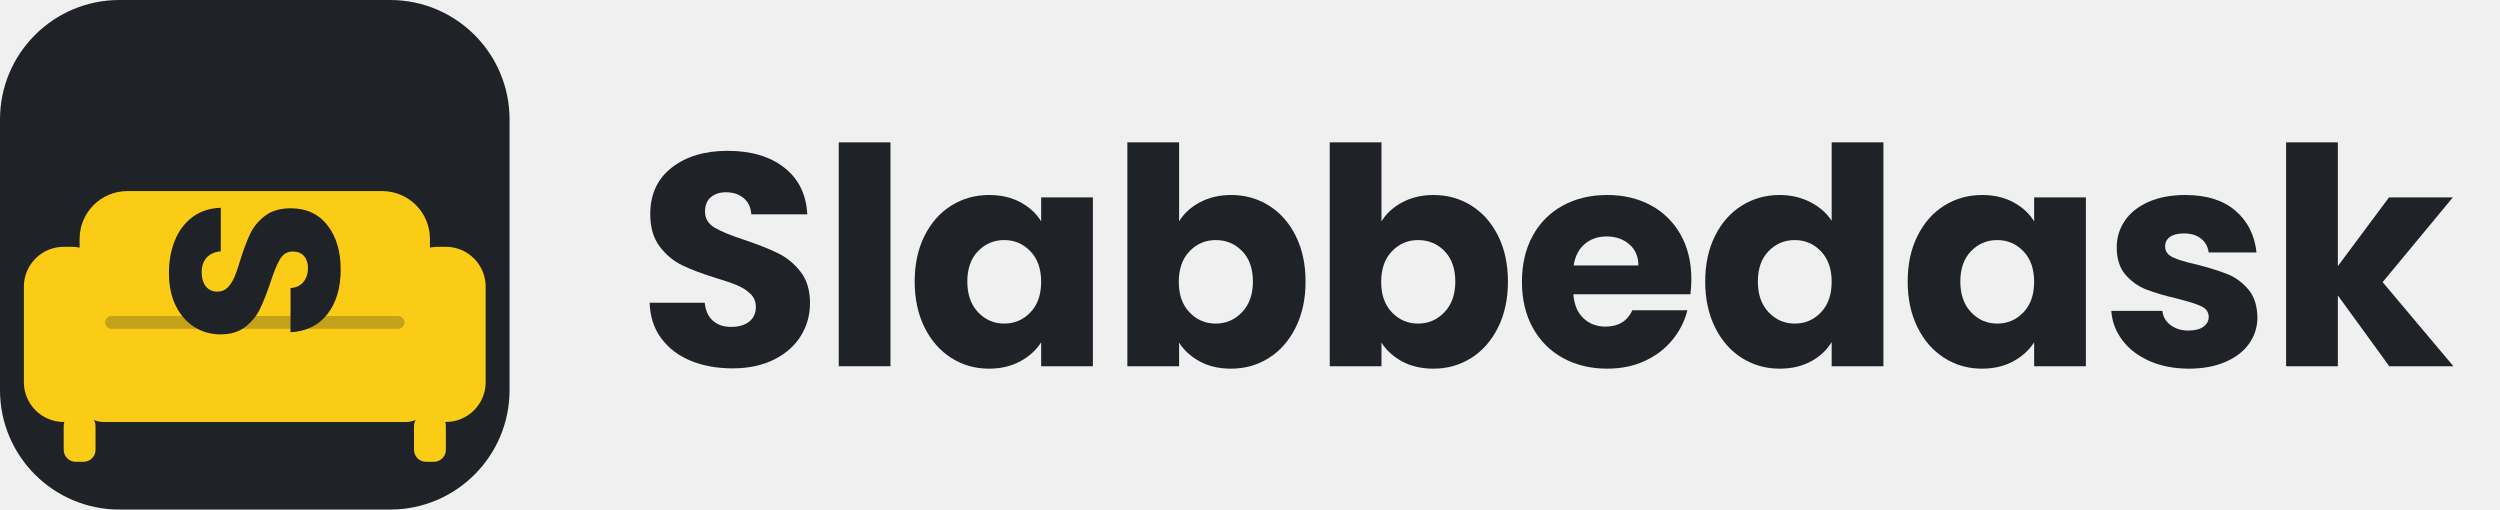
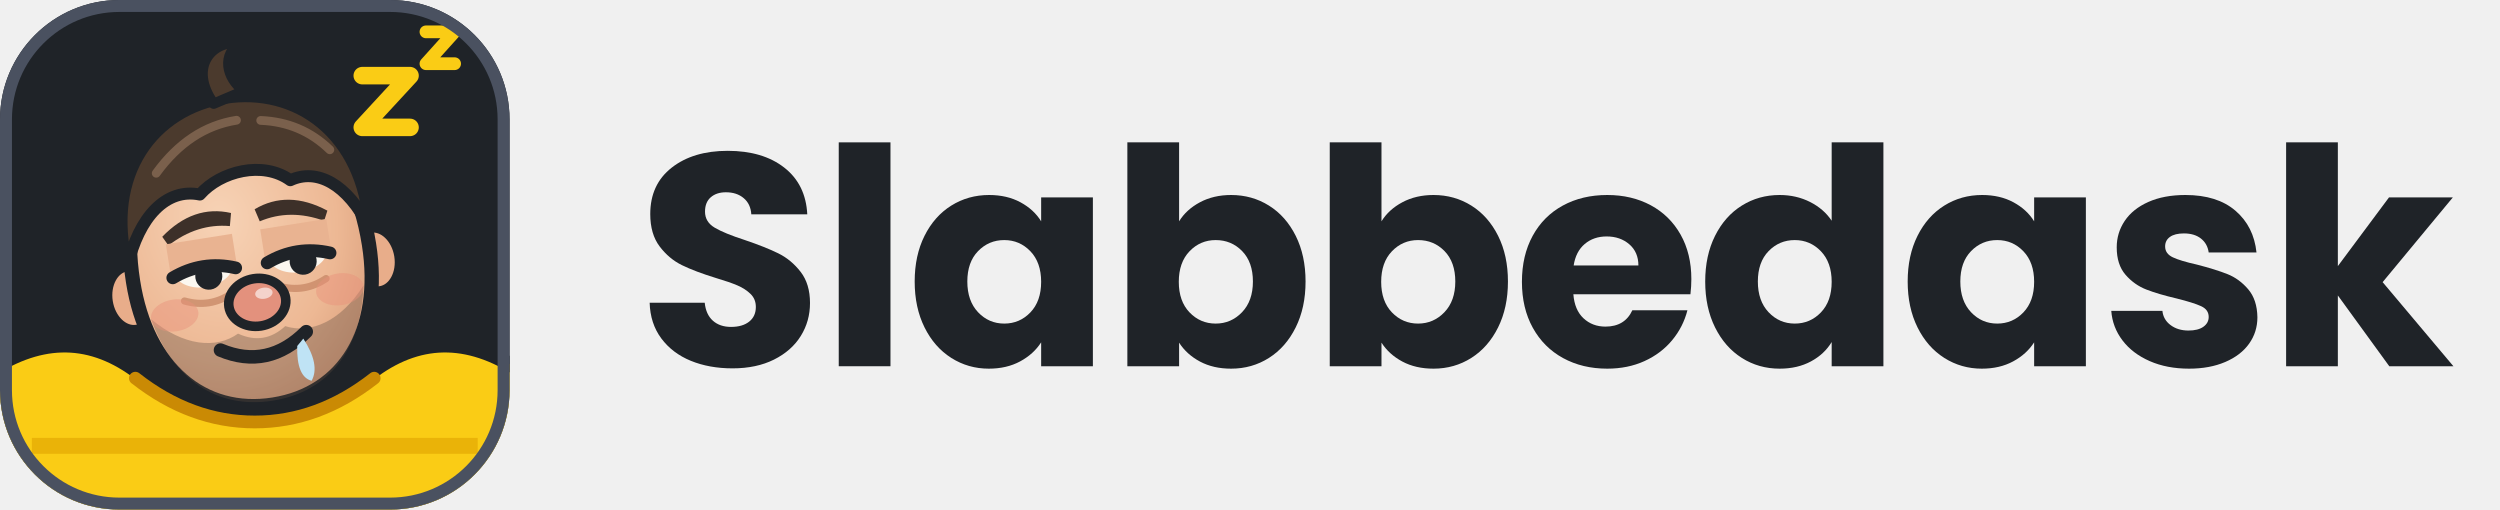
<svg xmlns="http://www.w3.org/2000/svg" viewBox="0 0 314 64">
  <style>.wm{fill:#1f2328}@media (prefers-color-scheme:dark){.wm{fill:#e6e8eb}}</style>
+   <defs>
+     <clipPath id="ramme">
+       <rect width="64" height="64" rx="15" />
+     </clipPath>
+     <radialGradient id="hud" cx=".4" cy=".35" r=".75">
+       <stop offset="0" stop-color="#f7d3b6" />
+       <stop offset=".65" stop-color="#edb894" />
+       <stop offset="1" stop-color="#d79a78" />
+     </radialGradient>
+   </defs>
  <rect width="64" height="64" rx="15" fill="#1f2328" />
-   <rect x="10" y="24" width="44" height="17" rx="6" fill="#facc15" />
-   <rect x="3" y="31" width="11" height="22" rx="5" fill="#facc15" />
-   <rect x="50" y="31" width="11" height="22" rx="5" fill="#facc15" />
-   <rect x="10" y="40" width="44" height="13" rx="3" fill="#facc15" />
-   <path d="M14 40.5 h36" stroke="#1f2328" stroke-width="1.6" stroke-linecap="round" opacity=".25" />
-   <rect x="8" y="52" width="4" height="6" rx="1.5" fill="#facc15" />
-   <rect x="52" y="52" width="4" height="6" rx="1.5" fill="#facc15" />
-   <path fill="#1f2328" transform="translate(21.43 24.84) rotate(90)" d="M1.26 -6.3H6.72Q6.84 -5.13 7.53 -4.515Q8.22 -3.9 9.33 -3.9Q10.47 -3.9 11.13 -4.425Q11.79 -4.95 11.79 -5.88Q11.79 -6.66 11.265 -7.17Q10.74 -7.68 9.975 -8.01Q9.21 -8.34 7.8 -8.76Q5.76 -9.39 4.47 -10.02Q3.18 -10.65 2.25 -11.88Q1.32 -13.11 1.32 -15.09Q1.32 -18.03 3.45 -19.695Q5.58 -21.36 9.0 -21.36Q12.48 -21.36 14.61 -19.695Q16.74 -18.03 16.89 -15.06H11.34Q11.28 -16.08 10.59 -16.665Q9.9 -17.25 8.82 -17.25Q7.89 -17.25 7.32 -16.755Q6.75 -16.26 6.75 -15.33Q6.75 -14.31 7.71 -13.74Q8.67 -13.17 10.71 -12.51Q12.75 -11.82 14.025 -11.19Q15.3 -10.56 16.23 -9.36Q17.16 -8.16 17.16 -6.27Q17.16 -4.47 16.245 -3.0Q15.33 -1.53 13.59 -0.66Q11.85 0.21 9.48 0.21Q7.17 0.21 5.34 -0.54Q3.51 -1.29 2.415 -2.76Q1.32 -4.23 1.26 -6.3Z" />
+   <g clip-path="url(#ramme)">
+     <path d="M45.5 9.5 h6 l-6 6.5 h6" fill="none" stroke="#facc15" stroke-width="2.2" stroke-linecap="round" stroke-linejoin="round" />
+     <path d="M53.5 4 h3.6 l-3.6 4 h3.6" fill="none" stroke="#facc15" stroke-width="1.6" stroke-linecap="round" stroke-linejoin="round" />
+     <g transform="rotate(-9 32 36)">
+       <ellipse cx="16.5" cy="35" rx="3.2" ry="4.2" fill="#e8ad8a" stroke="#1f2328" stroke-width="1.6" />
+       <ellipse cx="47.5" cy="35" rx="3.2" ry="4.2" fill="#e8ad8a" stroke="#1f2328" stroke-width="1.6" />
+       <path d="M17 33 C17 20 24 14 32 14 C40 14 47 20 47 33 C47 44 41 51 32 51 C23 51 17 44 17 33 Z" fill="url(#hud)" stroke="#1f2328" stroke-width="1.8" />
+       <path d="M18.5 38 C20 46 25 50.5 32 50.5 C39 50.5 44 46 45.5 38 C42 42 38 43 35 41.5 Q32 43.5 29 41.5 C26 43 22 42 18.5 38 Z" fill="#5b4a3f" opacity=".34" />
+       <path d="M16.6 31 C15.5 19 23 12 32 12 C41 12 48.5 19 47.4 31 C45.5 25 42 22.5 38.5 23.5 C35.5 20.5 30 21 27 23.5 C23 22 19 25 16.6 31 Z" fill="#4b3a2d" stroke="#1f2328" stroke-width="1.5" stroke-linejoin="round" />
+       <path d="M30.5 12.5 C28 7.5 31.5 4.5 35 5.5 C32.5 6.5 32.5 9.5 34.5 11.5 Z" fill="#4b3a2d" stroke="#1f2328" stroke-width="1.3" stroke-linejoin="round" />
+       <path d="M22 20 q5 -5 11 -5 M36 15.5 q5 1 8 5" fill="none" stroke="#7a604c" stroke-width="1.1" stroke-linecap="round" />
+       <path d="M21.5 28 q4.5 -3.4 9 -1.6 l-.4 1.6 q-4 -1 -8 1.2 z M33.5 26.4 q4.5 -1.8 9 1.6 l-.6 1.2 q-4 -2.2 -8 -1.2 z" fill="#3d3029" />
+       <ellipse cx="26" cy="32.5" rx="3.8" ry="2.6" fill="#fbf7f0" />
+       <ellipse cx="38" cy="32.5" rx="3.8" ry="2.6" fill="#fbf7f0" />
+       <circle cx="26.5" cy="33.8" r="1.7" fill="#1f2328" />
+       <circle cx="38.5" cy="33.8" r="1.7" fill="#1f2328" />
+       <path d="M21.8 33.3 Q26 31.6 30.2 33.3 V29 H21.8 Z M33.8 33.3 Q38 31.6 42.2 33.3 V29 H33.8 Z" fill="#e9b391" />
+       <path d="M22 33.3 Q26 31.7 30 33.3 M34 33.3 Q38 31.7 42 33.3" fill="none" stroke="#1f2328" stroke-width="1.6" stroke-linecap="round" />
+       <path d="M23 36.4 q3 1.4 6 0 M35 36.4 q3 1.4 6 0" fill="none" stroke="#c98a68" stroke-width=".9" stroke-linecap="round" opacity=".8" />
+       <ellipse cx="21.5" cy="38" rx="3" ry="2" fill="#e8907a" opacity=".45" />
+       <ellipse cx="42.5" cy="38" rx="3" ry="2" fill="#e8907a" opacity=".45" />
+       <ellipse cx="32" cy="38" rx="3.6" ry="3" fill="#e3917d" stroke="#1f2328" stroke-width="1.2" />
+       <ellipse cx="33" cy="37" rx="1.1" ry=".7" fill="#fff" opacity=".6" />
+       <path d="M26.5 43.2 Q32 46.6 37.5 42.6" fill="none" stroke="#1f2328" stroke-width="1.7" stroke-linecap="round" />
+       <path d="M37 43.4 q1.6 3.6 .2 5.4 q-1.8 -.8 -1.1 -4.6z" fill="#bfe3f5" />
+     </g>
+     <path d="M-2 47 Q8 40 17 46.5 Q24 51.5 32 51.5 Q40 51.5 47 46.5 Q56 40 66 47 V66 H-2 Z" fill="#facc15" stroke="#1f2328" stroke-width="1.8" stroke-linejoin="round" />
+     <path d="M17 47.5 Q24 53 32 53 Q40 53 47 47.5" fill="none" stroke="#ca8a04" stroke-width="1.6" stroke-linecap="round" />
+     <path d="M4 56 h56" stroke="#eab308" stroke-width="2" />
+   </g>
+   <rect x=".75" y=".75" width="62.5" height="62.5" rx="14.25" fill="none" stroke="#4a5160" stroke-width="1.5" />
  <g class="wm">
    <path transform="translate(80.00 46)" d="M1.596 -7.98H8.512Q8.664 -6.498 9.538 -5.719Q10.412 -4.94 11.818 -4.94Q13.262 -4.94 14.098 -5.605Q14.934 -6.27 14.934 -7.448Q14.934 -8.436 14.269 -9.082Q13.604 -9.728 12.635 -10.146Q11.666 -10.564 9.88 -11.096Q7.296 -11.894 5.662 -12.692Q4.028 -13.49 2.85 -15.048Q1.672 -16.606 1.672 -19.114Q1.672 -22.838 4.37 -24.947Q7.068 -27.056 11.4 -27.056Q15.808 -27.056 18.506 -24.947Q21.204 -22.838 21.394 -19.076H14.364Q14.288 -20.368 13.414 -21.109Q12.54 -21.85 11.172 -21.85Q9.994 -21.85 9.272 -21.223Q8.55 -20.596 8.55 -19.418Q8.55 -18.126 9.766 -17.404Q10.982 -16.682 13.566 -15.846Q16.15 -14.972 17.765 -14.174Q19.38 -13.376 20.558 -11.856Q21.736 -10.336 21.736 -7.942Q21.736 -5.662 20.577 -3.8Q19.418 -1.938 17.214 -0.836Q15.01 0.266 12.008 0.266Q9.082 0.266 6.764 -0.684Q4.446 -1.634 3.059 -3.496Q1.672 -5.358 1.596 -7.98Z" />
    <path transform="translate(102.99 46)" d="M8.854 -28.12V0.0H2.356V-28.12Z" />
    <path transform="translate(113.82 46)" d="M10.412 -21.508Q12.654 -21.508 14.345 -20.596Q16.036 -19.684 16.948 -18.202V-21.204H23.446V0.0H16.948V-3.002Q15.998 -1.52 14.307 -0.608Q12.616 0.304 10.374 0.304Q7.79 0.304 5.662 -1.045Q3.534 -2.394 2.299 -4.883Q1.064 -7.372 1.064 -10.64Q1.064 -13.908 2.299 -16.378Q3.534 -18.848 5.662 -20.178Q7.79 -21.508 10.412 -21.508ZM12.312 -15.846Q10.374 -15.846 9.025 -14.459Q7.676 -13.072 7.676 -10.64Q7.676 -8.208 9.025 -6.783Q10.374 -5.358 12.312 -5.358Q14.25 -5.358 15.599 -6.764Q16.948 -8.17 16.948 -10.602Q16.948 -13.034 15.599 -14.44Q14.25 -15.846 12.312 -15.846Z" />
    <path transform="translate(139.24 46)" d="M15.39 -21.508Q18.012 -21.508 20.14 -20.178Q22.268 -18.848 23.503 -16.378Q24.738 -13.908 24.738 -10.64Q24.738 -7.372 23.503 -4.883Q22.268 -2.394 20.14 -1.045Q18.012 0.304 15.39 0.304Q13.148 0.304 11.476 -0.589Q9.804 -1.482 8.854 -2.964V0.0H2.356V-28.12H8.854V-18.202Q9.766 -19.684 11.476 -20.596Q13.186 -21.508 15.39 -21.508ZM13.452 -15.846Q11.514 -15.846 10.165 -14.44Q8.816 -13.034 8.816 -10.602Q8.816 -8.17 10.165 -6.764Q11.514 -5.358 13.452 -5.358Q15.39 -5.358 16.758 -6.783Q18.126 -8.208 18.126 -10.64Q18.126 -13.072 16.777 -14.459Q15.428 -15.846 13.452 -15.846Z" />
    <path transform="translate(164.66 46)" d="M15.39 -21.508Q18.012 -21.508 20.14 -20.178Q22.268 -18.848 23.503 -16.378Q24.738 -13.908 24.738 -10.64Q24.738 -7.372 23.503 -4.883Q22.268 -2.394 20.14 -1.045Q18.012 0.304 15.39 0.304Q13.148 0.304 11.476 -0.589Q9.804 -1.482 8.854 -2.964V0.0H2.356V-28.12H8.854V-18.202Q9.766 -19.684 11.476 -20.596Q13.186 -21.508 15.39 -21.508ZM13.452 -15.846Q11.514 -15.846 10.165 -14.44Q8.816 -13.034 8.816 -10.602Q8.816 -8.17 10.165 -6.764Q11.514 -5.358 13.452 -5.358Q15.39 -5.358 16.758 -6.783Q18.126 -8.208 18.126 -10.64Q18.126 -13.072 16.777 -14.459Q15.428 -15.846 13.452 -15.846Z" />
    <path transform="translate(190.09 46)" d="M22.23 -9.044H7.524Q7.676 -7.068 8.797 -6.023Q9.918 -4.978 11.552 -4.978Q13.984 -4.978 14.934 -7.03H21.85Q21.318 -4.94 19.931 -3.268Q18.544 -1.596 16.454 -0.646Q14.364 0.304 11.78 0.304Q8.664 0.304 6.232 -1.026Q3.8 -2.356 2.432 -4.826Q1.064 -7.296 1.064 -10.602Q1.064 -13.908 2.413 -16.378Q3.762 -18.848 6.194 -20.178Q8.626 -21.508 11.78 -21.508Q14.858 -21.508 17.252 -20.216Q19.646 -18.924 20.995 -16.53Q22.344 -14.136 22.344 -10.944Q22.344 -10.032 22.23 -9.044ZM15.694 -12.654Q15.694 -14.326 14.554 -15.314Q13.414 -16.302 11.704 -16.302Q10.07 -16.302 8.949 -15.352Q7.828 -14.402 7.562 -12.654Z" />
    <path transform="translate(213.11 46)" d="M10.412 -21.508Q12.502 -21.508 14.231 -20.634Q15.96 -19.76 16.948 -18.278V-28.12H23.446V0.0H16.948V-3.04Q16.036 -1.52 14.345 -0.608Q12.654 0.304 10.412 0.304Q7.79 0.304 5.662 -1.045Q3.534 -2.394 2.299 -4.883Q1.064 -7.372 1.064 -10.64Q1.064 -13.908 2.299 -16.378Q3.534 -18.848 5.662 -20.178Q7.79 -21.508 10.412 -21.508ZM12.312 -15.846Q10.374 -15.846 9.025 -14.459Q7.676 -13.072 7.676 -10.64Q7.676 -8.208 9.025 -6.783Q10.374 -5.358 12.312 -5.358Q14.25 -5.358 15.599 -6.764Q16.948 -8.17 16.948 -10.602Q16.948 -13.034 15.599 -14.44Q14.25 -15.846 12.312 -15.846Z" />
    <path transform="translate(238.54 46)" d="M10.412 -21.508Q12.654 -21.508 14.345 -20.596Q16.036 -19.684 16.948 -18.202V-21.204H23.446V0.0H16.948V-3.002Q15.998 -1.52 14.307 -0.608Q12.616 0.304 10.374 0.304Q7.79 0.304 5.662 -1.045Q3.534 -2.394 2.299 -4.883Q1.064 -7.372 1.064 -10.64Q1.064 -13.908 2.299 -16.378Q3.534 -18.848 5.662 -20.178Q7.79 -21.508 10.412 -21.508ZM12.312 -15.846Q10.374 -15.846 9.025 -14.459Q7.676 -13.072 7.676 -10.64Q7.676 -8.208 9.025 -6.783Q10.374 -5.358 12.312 -5.358Q14.25 -5.358 15.599 -6.764Q16.948 -8.17 16.948 -10.602Q16.948 -13.034 15.599 -14.44Q14.25 -15.846 12.312 -15.846Z" />
    <path transform="translate(263.96 46)" d="M1.216 -6.954H7.638Q7.752 -5.852 8.664 -5.168Q9.576 -4.484 10.906 -4.484Q12.122 -4.484 12.787 -4.959Q13.452 -5.434 13.452 -6.194Q13.452 -7.106 12.502 -7.543Q11.552 -7.98 9.424 -8.512Q7.144 -9.044 5.624 -9.633Q4.104 -10.222 3.002 -11.495Q1.9 -12.768 1.9 -14.934Q1.9 -16.758 2.907 -18.259Q3.914 -19.76 5.871 -20.634Q7.828 -21.508 10.526 -21.508Q14.516 -21.508 16.815 -19.532Q19.114 -17.556 19.456 -14.288H13.452Q13.3 -15.39 12.483 -16.036Q11.666 -16.682 10.336 -16.682Q9.196 -16.682 8.588 -16.245Q7.98 -15.808 7.98 -15.048Q7.98 -14.136 8.949 -13.68Q9.918 -13.224 11.97 -12.768Q14.326 -12.16 15.808 -11.571Q17.29 -10.982 18.411 -9.671Q19.532 -8.36 19.57 -6.156Q19.57 -4.294 18.525 -2.831Q17.48 -1.368 15.523 -0.532Q13.566 0.304 10.982 0.304Q8.208 0.304 6.042 -0.646Q3.876 -1.596 2.622 -3.249Q1.368 -4.902 1.216 -6.954Z" />
    <path transform="translate(284.78 46)" d="M15.314 0.0 8.854 -8.892V0.0H2.356V-28.12H8.854V-12.578L15.276 -21.204H23.294L14.478 -10.564L23.37 0.0Z" />
  </g>
</svg>
